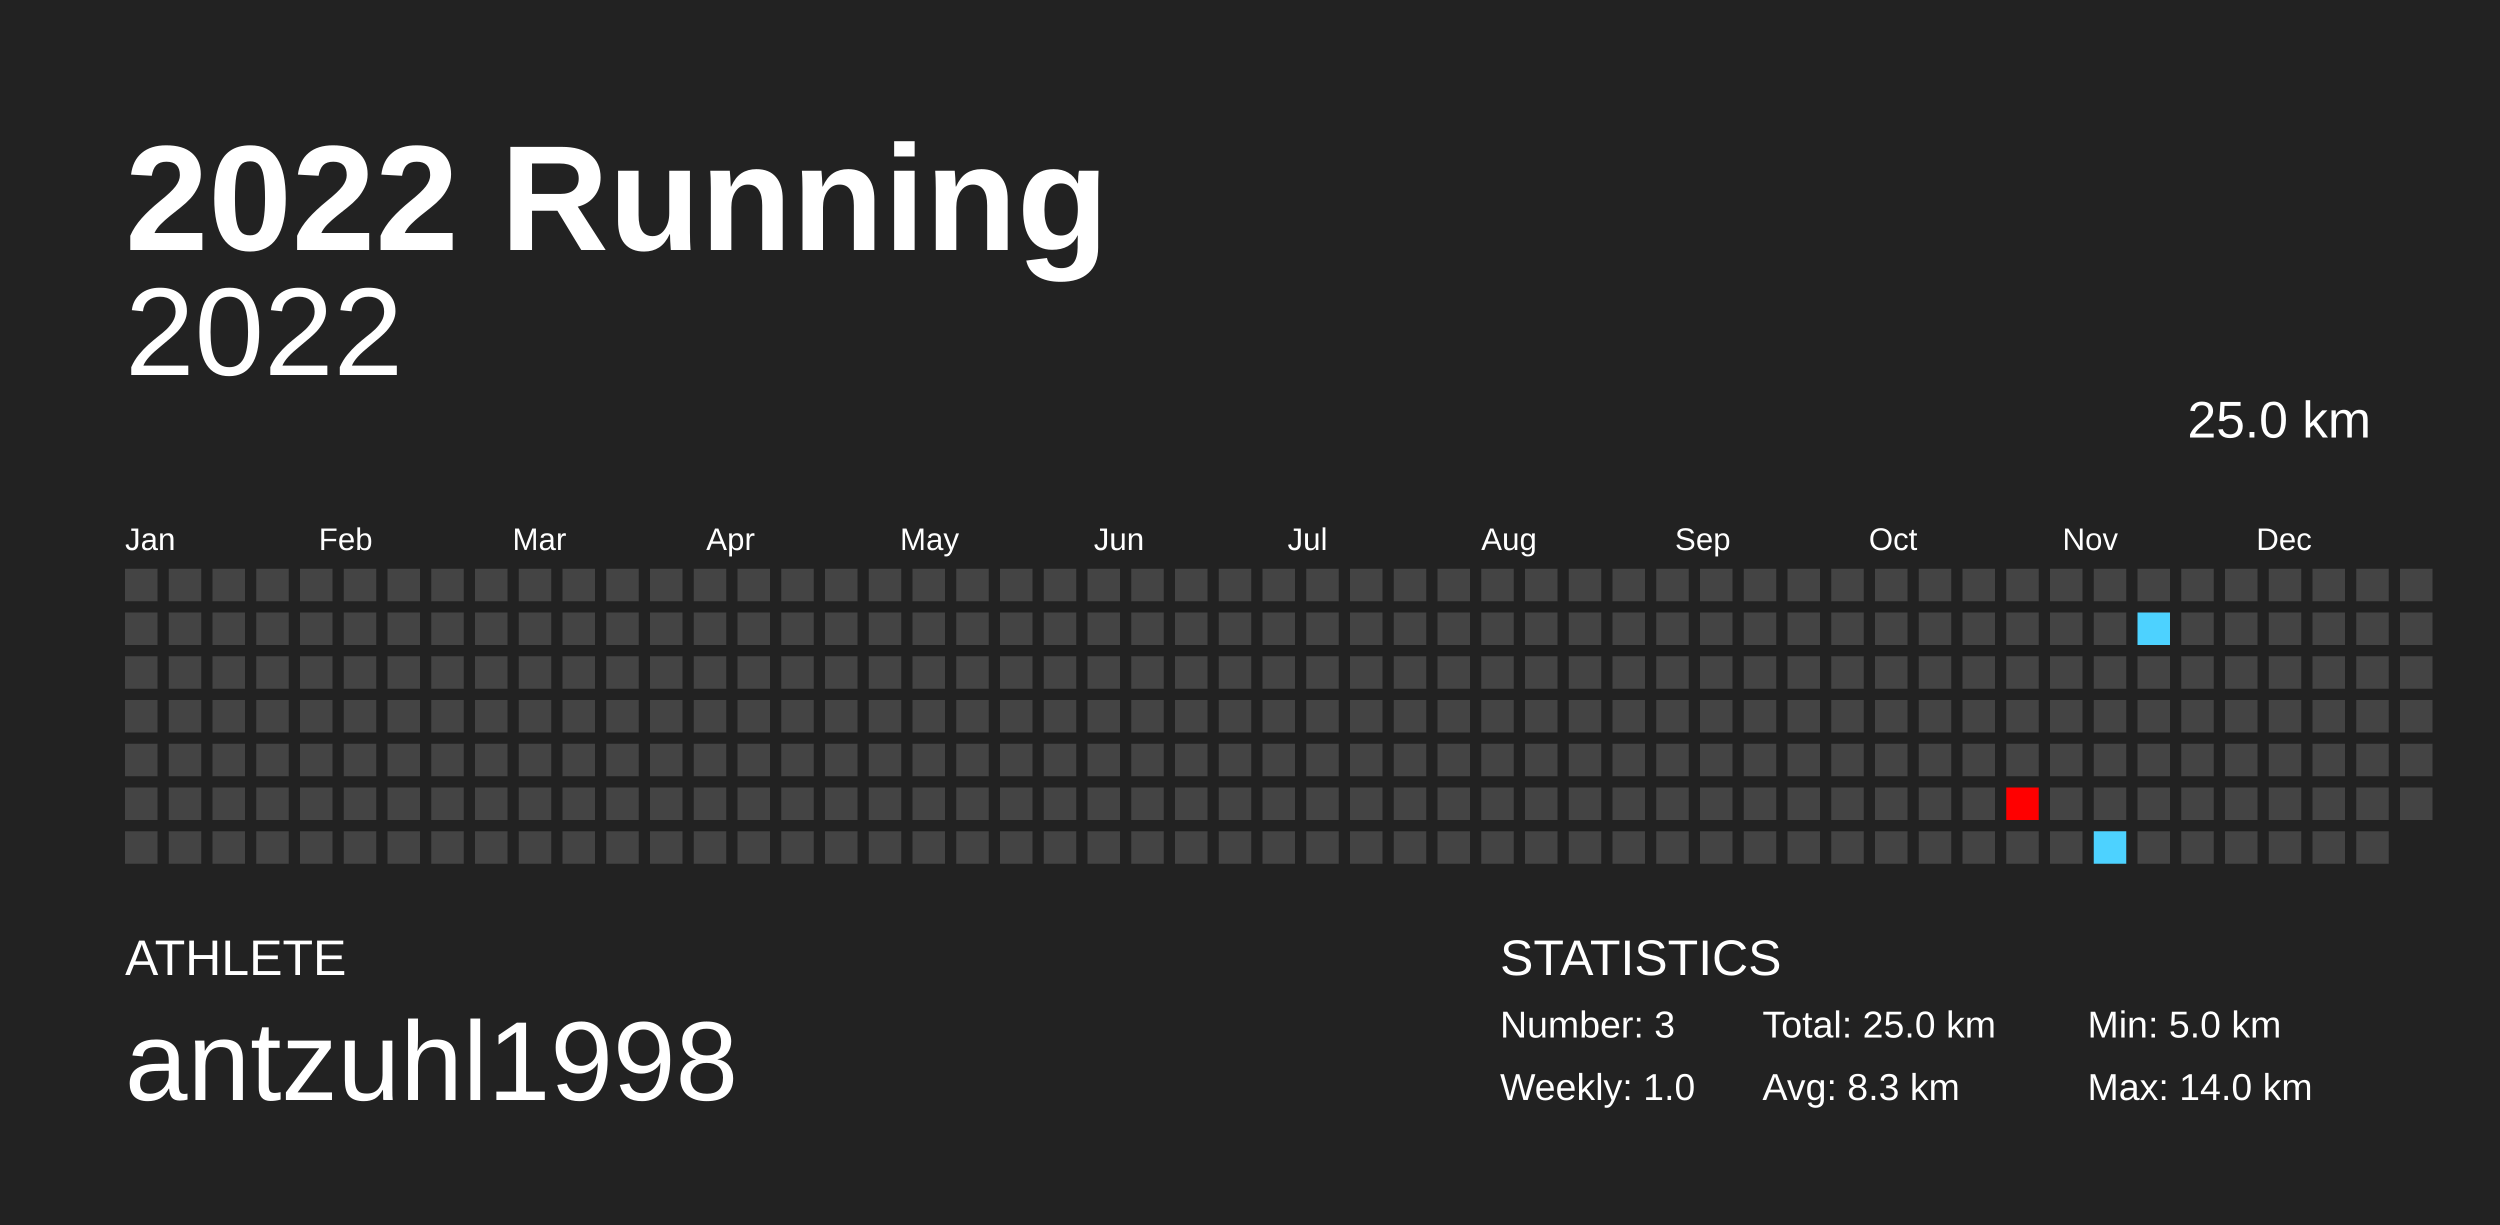
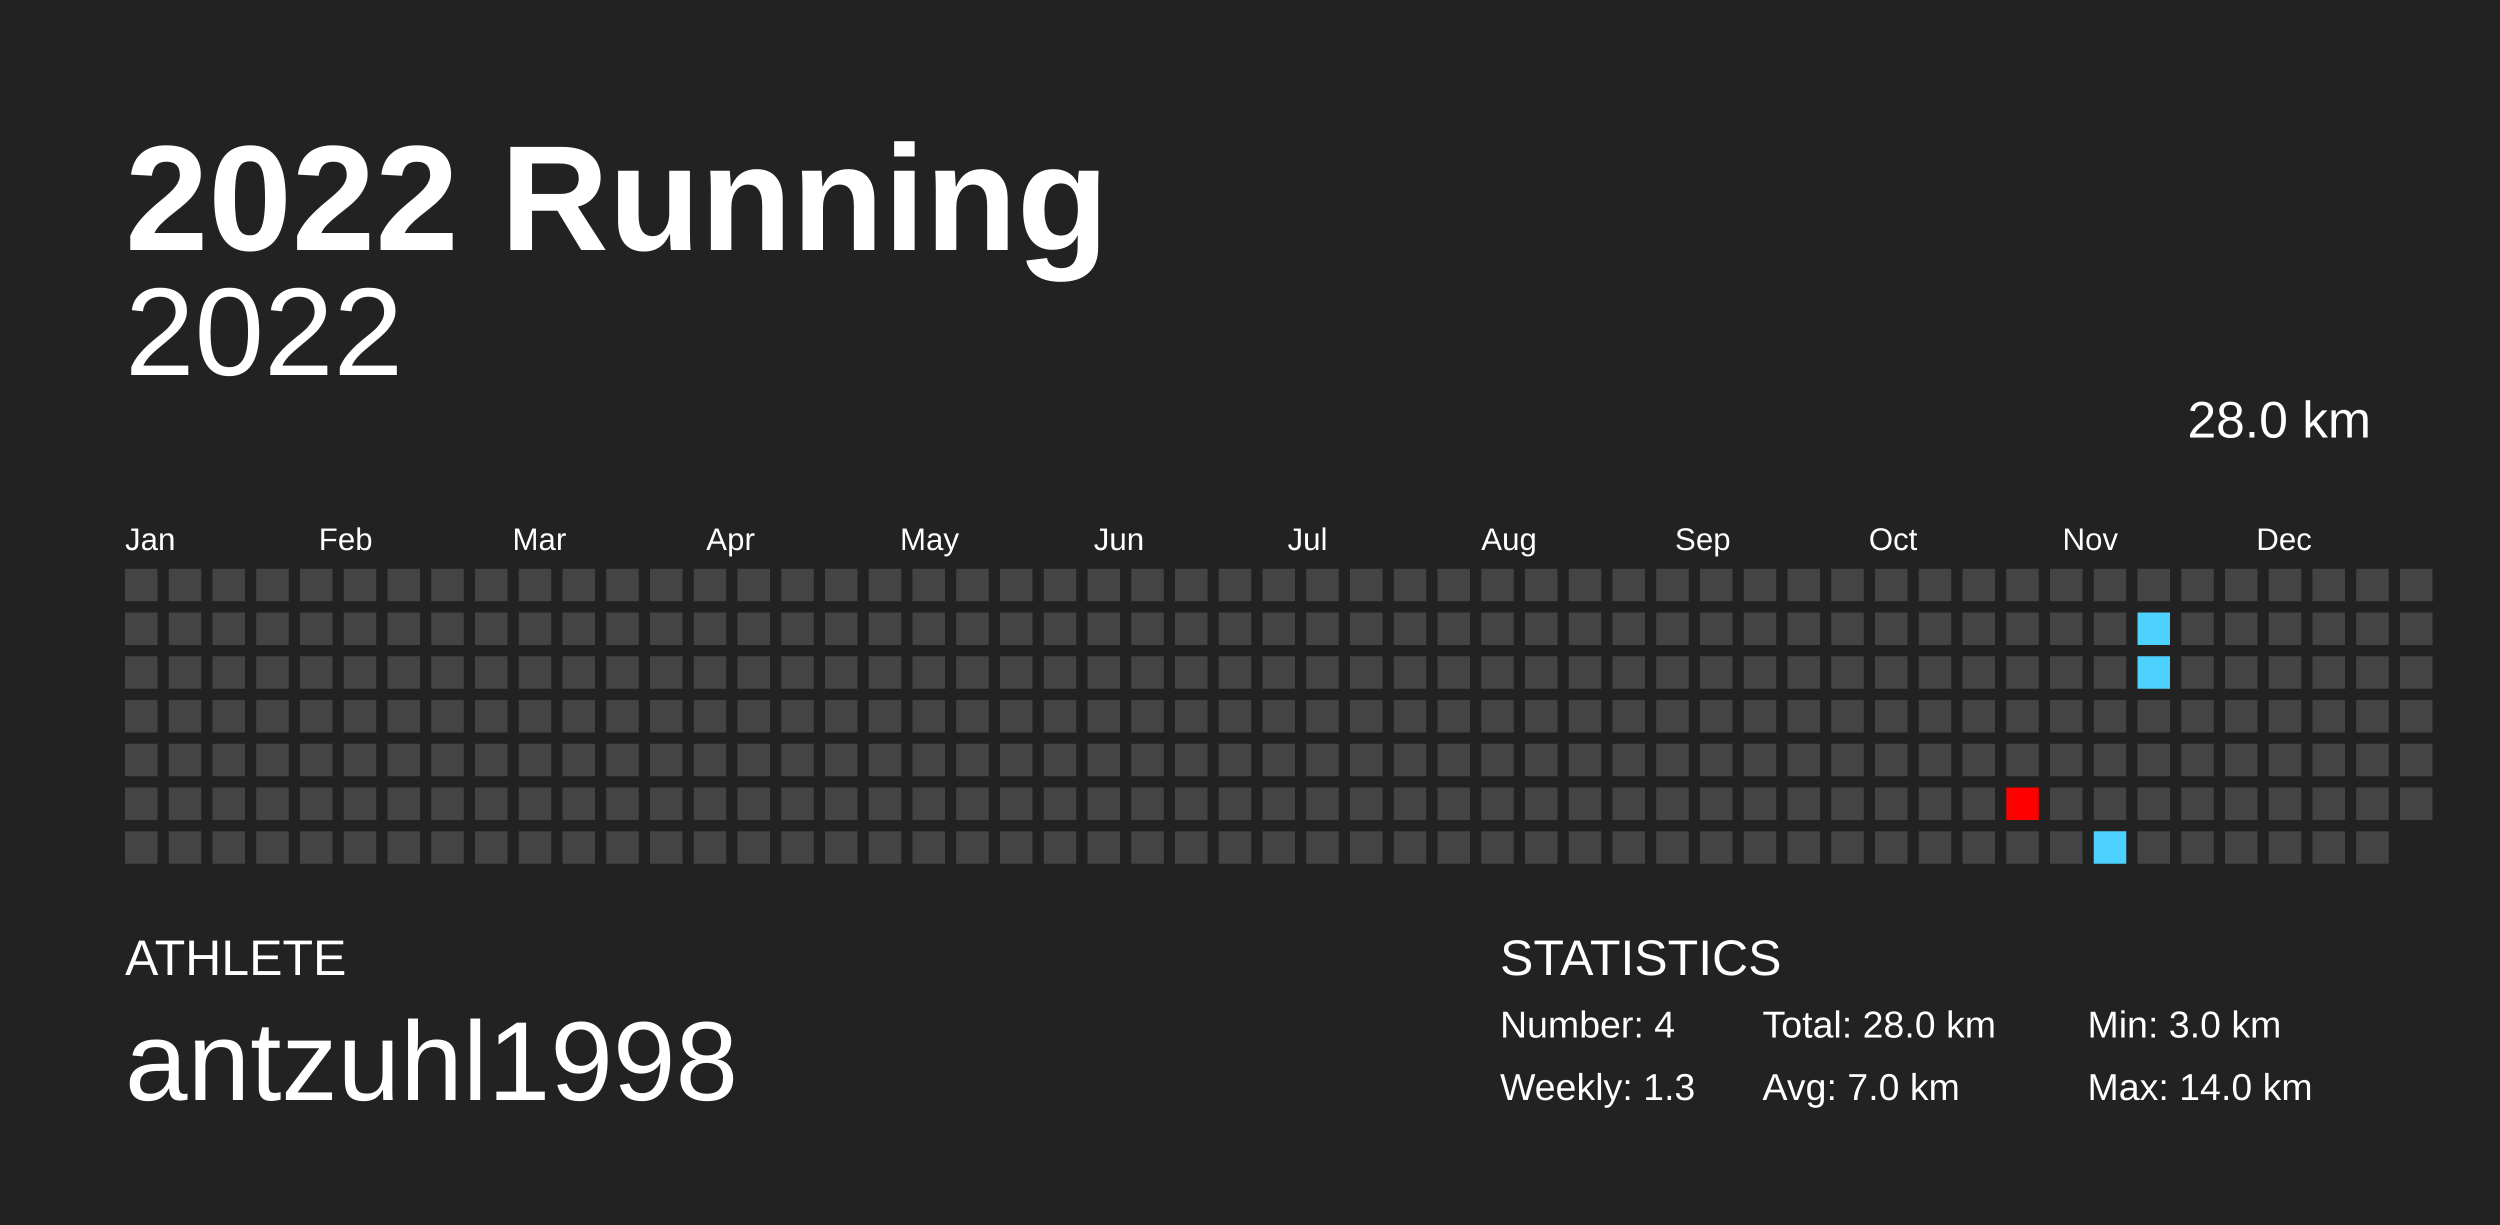
<svg xmlns="http://www.w3.org/2000/svg" baseProfile="full" height="98mm" version="1.1" viewBox="0,0,200,98" width="200mm">
  <defs />
  <rect fill="#222222" height="98" width="200" x="0" y="0" />
  <text fill="#FFFFFF" style="font-size:12px; font-family:Arial; font-weight:bold;" x="10" y="20">2022 Running</text>
  <text fill="#FFFFFF" style="font-size:4px; font-family:Arial" x="10" y="78">ATHLETE</text>
  <text fill="#FFFFFF" style="font-size:9px; font-family:Arial" x="10" y="88">antzuhl1998</text>
  <text fill="#FFFFFF" style="font-size:4px; font-family:Arial" x="120" y="78">STATISTICS</text>
-   <text fill="#FFFFFF" style="font-size:3px; font-family:Arial" x="120" y="83">Number: 3</text>
-   <text fill="#FFFFFF" style="font-size:3px; font-family:Arial" x="120" y="88">Weekly: 1.0</text>
-   <text fill="#FFFFFF" style="font-size:3px; font-family:Arial" x="141" y="83">Total: 25.0 km</text>
-   <text fill="#FFFFFF" style="font-size:3px; font-family:Arial" x="141" y="88">Avg: 8.3 km</text>
-   <text fill="#FFFFFF" style="font-size:3px; font-family:Arial" x="167" y="83">Min: 5.0 km</text>
+   <text fill="#FFFFFF" style="font-size:3px; font-family:Arial" x="120" y="83">Number: 4</text>
+   <text fill="#FFFFFF" style="font-size:3px; font-family:Arial" x="120" y="88">Weekly: 1.3</text>
+   <text fill="#FFFFFF" style="font-size:3px; font-family:Arial" x="141" y="83">Total: 28.0 km</text>
+   <text fill="#FFFFFF" style="font-size:3px; font-family:Arial" x="141" y="88">Avg: 7.0 km</text>
+   <text fill="#FFFFFF" style="font-size:3px; font-family:Arial" x="167" y="83">Min: 3.0 km</text>
  <text fill="#FFFFFF" style="font-size:3px; font-family:Arial" x="167" y="88">Max: 14.0 km</text>
  <text alignment-baseline="hanging" fill="#FFFFFF" style="font-size:10.0px; font-family:Arial;" x="10" y="30">2022</text>
-   <text alignment-baseline="hanging" fill="#FFFFFF" style="font-size:4.125px; font-family:Arial;" x="175" y="35">25.0 km</text>
+   <text alignment-baseline="hanging" fill="#FFFFFF" style="font-size:4.125px; font-family:Arial;" x="175" y="35">28.0 km</text>
  <text fill="#FFFFFF" style="font-size:2.5px; font-family:Arial" x="10.0" y="44">Jan</text>
  <text fill="#FFFFFF" style="font-size:2.5px; font-family:Arial" x="25.5" y="44">Feb</text>
  <text fill="#FFFFFF" style="font-size:2.5px; font-family:Arial" x="41.0" y="44">Mar</text>
  <text fill="#FFFFFF" style="font-size:2.5px; font-family:Arial" x="56.5" y="44">Apr</text>
  <text fill="#FFFFFF" style="font-size:2.5px; font-family:Arial" x="72.0" y="44">May</text>
  <text fill="#FFFFFF" style="font-size:2.5px; font-family:Arial" x="87.5" y="44">Jun</text>
  <text fill="#FFFFFF" style="font-size:2.5px; font-family:Arial" x="103.0" y="44">Jul</text>
  <text fill="#FFFFFF" style="font-size:2.5px; font-family:Arial" x="118.5" y="44">Aug</text>
  <text fill="#FFFFFF" style="font-size:2.5px; font-family:Arial" x="134.0" y="44">Sep</text>
  <text fill="#FFFFFF" style="font-size:2.5px; font-family:Arial" x="149.5" y="44">Oct</text>
  <text fill="#FFFFFF" style="font-size:2.5px; font-family:Arial" x="165.0" y="44">Nov</text>
  <text fill="#FFFFFF" style="font-size:2.5px; font-family:Arial" x="180.5" y="44">Dec</text>
  <rect fill="#444444" height="2.6" width="2.6" x="10.0" y="45.5" />
  <rect fill="#444444" height="2.6" width="2.6" x="10.0" y="49.0" />
  <rect fill="#444444" height="2.6" width="2.6" x="10.0" y="52.5" />
  <rect fill="#444444" height="2.6" width="2.6" x="10.0" y="56.0" />
  <rect fill="#444444" height="2.6" width="2.6" x="10.0" y="59.5" />
  <rect fill="#444444" height="2.6" width="2.6" x="10.0" y="63.0" />
  <rect fill="#444444" height="2.6" width="2.6" x="10.0" y="66.5" />
  <rect fill="#444444" height="2.6" width="2.6" x="13.5" y="45.5" />
  <rect fill="#444444" height="2.6" width="2.6" x="13.5" y="49.0" />
  <rect fill="#444444" height="2.6" width="2.6" x="13.5" y="52.5" />
  <rect fill="#444444" height="2.6" width="2.6" x="13.5" y="56.0" />
  <rect fill="#444444" height="2.6" width="2.6" x="13.5" y="59.5" />
  <rect fill="#444444" height="2.6" width="2.6" x="13.5" y="63.0" />
  <rect fill="#444444" height="2.6" width="2.6" x="13.5" y="66.5" />
  <rect fill="#444444" height="2.6" width="2.6" x="17.0" y="45.5" />
  <rect fill="#444444" height="2.6" width="2.6" x="17.0" y="49.0" />
  <rect fill="#444444" height="2.6" width="2.6" x="17.0" y="52.5" />
  <rect fill="#444444" height="2.6" width="2.6" x="17.0" y="56.0" />
  <rect fill="#444444" height="2.6" width="2.6" x="17.0" y="59.5" />
  <rect fill="#444444" height="2.6" width="2.6" x="17.0" y="63.0" />
  <rect fill="#444444" height="2.6" width="2.6" x="17.0" y="66.5" />
  <rect fill="#444444" height="2.6" width="2.6" x="20.5" y="45.5" />
  <rect fill="#444444" height="2.6" width="2.6" x="20.5" y="49.0" />
  <rect fill="#444444" height="2.6" width="2.6" x="20.5" y="52.5" />
  <rect fill="#444444" height="2.6" width="2.6" x="20.5" y="56.0" />
  <rect fill="#444444" height="2.6" width="2.6" x="20.5" y="59.5" />
  <rect fill="#444444" height="2.6" width="2.6" x="20.5" y="63.0" />
  <rect fill="#444444" height="2.6" width="2.6" x="20.5" y="66.5" />
  <rect fill="#444444" height="2.6" width="2.6" x="24.0" y="45.5" />
  <rect fill="#444444" height="2.6" width="2.6" x="24.0" y="49.0" />
  <rect fill="#444444" height="2.6" width="2.6" x="24.0" y="52.5" />
  <rect fill="#444444" height="2.6" width="2.6" x="24.0" y="56.0" />
  <rect fill="#444444" height="2.6" width="2.6" x="24.0" y="59.5" />
  <rect fill="#444444" height="2.6" width="2.6" x="24.0" y="63.0" />
  <rect fill="#444444" height="2.6" width="2.6" x="24.0" y="66.5" />
  <rect fill="#444444" height="2.6" width="2.6" x="27.5" y="45.5" />
  <rect fill="#444444" height="2.6" width="2.6" x="27.5" y="49.0" />
  <rect fill="#444444" height="2.6" width="2.6" x="27.5" y="52.5" />
  <rect fill="#444444" height="2.6" width="2.6" x="27.5" y="56.0" />
  <rect fill="#444444" height="2.6" width="2.6" x="27.5" y="59.5" />
  <rect fill="#444444" height="2.6" width="2.6" x="27.5" y="63.0" />
  <rect fill="#444444" height="2.6" width="2.6" x="27.5" y="66.5" />
  <rect fill="#444444" height="2.6" width="2.6" x="31.0" y="45.5" />
  <rect fill="#444444" height="2.6" width="2.6" x="31.0" y="49.0" />
  <rect fill="#444444" height="2.6" width="2.6" x="31.0" y="52.5" />
  <rect fill="#444444" height="2.6" width="2.6" x="31.0" y="56.0" />
  <rect fill="#444444" height="2.6" width="2.6" x="31.0" y="59.5" />
  <rect fill="#444444" height="2.6" width="2.6" x="31.0" y="63.0" />
  <rect fill="#444444" height="2.6" width="2.6" x="31.0" y="66.5" />
  <rect fill="#444444" height="2.6" width="2.6" x="34.5" y="45.5" />
  <rect fill="#444444" height="2.6" width="2.6" x="34.5" y="49.0" />
  <rect fill="#444444" height="2.6" width="2.6" x="34.5" y="52.5" />
  <rect fill="#444444" height="2.6" width="2.6" x="34.5" y="56.0" />
  <rect fill="#444444" height="2.6" width="2.6" x="34.5" y="59.5" />
  <rect fill="#444444" height="2.6" width="2.6" x="34.5" y="63.0" />
  <rect fill="#444444" height="2.6" width="2.6" x="34.5" y="66.5" />
  <rect fill="#444444" height="2.6" width="2.6" x="38.0" y="45.5" />
  <rect fill="#444444" height="2.6" width="2.6" x="38.0" y="49.0" />
  <rect fill="#444444" height="2.6" width="2.6" x="38.0" y="52.5" />
  <rect fill="#444444" height="2.6" width="2.6" x="38.0" y="56.0" />
  <rect fill="#444444" height="2.6" width="2.6" x="38.0" y="59.5" />
  <rect fill="#444444" height="2.6" width="2.6" x="38.0" y="63.0" />
  <rect fill="#444444" height="2.6" width="2.6" x="38.0" y="66.5" />
  <rect fill="#444444" height="2.6" width="2.6" x="41.5" y="45.5" />
  <rect fill="#444444" height="2.6" width="2.6" x="41.5" y="49.0" />
  <rect fill="#444444" height="2.6" width="2.6" x="41.5" y="52.5" />
  <rect fill="#444444" height="2.6" width="2.6" x="41.5" y="56.0" />
  <rect fill="#444444" height="2.6" width="2.6" x="41.5" y="59.5" />
  <rect fill="#444444" height="2.6" width="2.6" x="41.5" y="63.0" />
  <rect fill="#444444" height="2.6" width="2.6" x="41.5" y="66.5" />
  <rect fill="#444444" height="2.6" width="2.6" x="45.0" y="45.5" />
  <rect fill="#444444" height="2.6" width="2.6" x="45.0" y="49.0" />
  <rect fill="#444444" height="2.6" width="2.6" x="45.0" y="52.5" />
  <rect fill="#444444" height="2.6" width="2.6" x="45.0" y="56.0" />
  <rect fill="#444444" height="2.6" width="2.6" x="45.0" y="59.5" />
  <rect fill="#444444" height="2.6" width="2.6" x="45.0" y="63.0" />
  <rect fill="#444444" height="2.6" width="2.6" x="45.0" y="66.5" />
  <rect fill="#444444" height="2.6" width="2.6" x="48.5" y="45.5" />
  <rect fill="#444444" height="2.6" width="2.6" x="48.5" y="49.0" />
  <rect fill="#444444" height="2.6" width="2.6" x="48.5" y="52.5" />
  <rect fill="#444444" height="2.6" width="2.6" x="48.5" y="56.0" />
  <rect fill="#444444" height="2.6" width="2.6" x="48.5" y="59.5" />
  <rect fill="#444444" height="2.6" width="2.6" x="48.5" y="63.0" />
  <rect fill="#444444" height="2.6" width="2.6" x="48.5" y="66.5" />
  <rect fill="#444444" height="2.6" width="2.6" x="52.0" y="45.5" />
  <rect fill="#444444" height="2.6" width="2.6" x="52.0" y="49.0" />
  <rect fill="#444444" height="2.6" width="2.6" x="52.0" y="52.5" />
  <rect fill="#444444" height="2.6" width="2.6" x="52.0" y="56.0" />
  <rect fill="#444444" height="2.6" width="2.6" x="52.0" y="59.5" />
  <rect fill="#444444" height="2.6" width="2.6" x="52.0" y="63.0" />
  <rect fill="#444444" height="2.6" width="2.6" x="52.0" y="66.5" />
  <rect fill="#444444" height="2.6" width="2.6" x="55.5" y="45.5" />
  <rect fill="#444444" height="2.6" width="2.6" x="55.5" y="49.0" />
  <rect fill="#444444" height="2.6" width="2.6" x="55.5" y="52.5" />
  <rect fill="#444444" height="2.6" width="2.6" x="55.5" y="56.0" />
  <rect fill="#444444" height="2.6" width="2.6" x="55.5" y="59.5" />
  <rect fill="#444444" height="2.6" width="2.6" x="55.5" y="63.0" />
  <rect fill="#444444" height="2.6" width="2.6" x="55.5" y="66.5" />
  <rect fill="#444444" height="2.6" width="2.6" x="59.0" y="45.5" />
  <rect fill="#444444" height="2.6" width="2.6" x="59.0" y="49.0" />
  <rect fill="#444444" height="2.6" width="2.6" x="59.0" y="52.5" />
  <rect fill="#444444" height="2.6" width="2.6" x="59.0" y="56.0" />
  <rect fill="#444444" height="2.6" width="2.6" x="59.0" y="59.5" />
  <rect fill="#444444" height="2.6" width="2.6" x="59.0" y="63.0" />
  <rect fill="#444444" height="2.6" width="2.6" x="59.0" y="66.5" />
  <rect fill="#444444" height="2.6" width="2.6" x="62.5" y="45.5" />
  <rect fill="#444444" height="2.6" width="2.6" x="62.5" y="49.0" />
  <rect fill="#444444" height="2.6" width="2.6" x="62.5" y="52.5" />
  <rect fill="#444444" height="2.6" width="2.6" x="62.5" y="56.0" />
  <rect fill="#444444" height="2.6" width="2.6" x="62.5" y="59.5" />
  <rect fill="#444444" height="2.6" width="2.6" x="62.5" y="63.0" />
  <rect fill="#444444" height="2.6" width="2.6" x="62.5" y="66.5" />
  <rect fill="#444444" height="2.6" width="2.6" x="66.0" y="45.5" />
  <rect fill="#444444" height="2.6" width="2.6" x="66.0" y="49.0" />
  <rect fill="#444444" height="2.6" width="2.6" x="66.0" y="52.5" />
  <rect fill="#444444" height="2.6" width="2.6" x="66.0" y="56.0" />
  <rect fill="#444444" height="2.6" width="2.6" x="66.0" y="59.5" />
  <rect fill="#444444" height="2.6" width="2.6" x="66.0" y="63.0" />
  <rect fill="#444444" height="2.6" width="2.6" x="66.0" y="66.5" />
  <rect fill="#444444" height="2.6" width="2.6" x="69.5" y="45.5" />
  <rect fill="#444444" height="2.6" width="2.6" x="69.5" y="49.0" />
  <rect fill="#444444" height="2.6" width="2.6" x="69.5" y="52.5" />
  <rect fill="#444444" height="2.6" width="2.6" x="69.5" y="56.0" />
  <rect fill="#444444" height="2.6" width="2.6" x="69.5" y="59.5" />
  <rect fill="#444444" height="2.6" width="2.6" x="69.5" y="63.0" />
  <rect fill="#444444" height="2.6" width="2.6" x="69.5" y="66.5" />
  <rect fill="#444444" height="2.6" width="2.6" x="73.0" y="45.5" />
  <rect fill="#444444" height="2.6" width="2.6" x="73.0" y="49.0" />
  <rect fill="#444444" height="2.6" width="2.6" x="73.0" y="52.5" />
  <rect fill="#444444" height="2.6" width="2.6" x="73.0" y="56.0" />
  <rect fill="#444444" height="2.6" width="2.6" x="73.0" y="59.5" />
  <rect fill="#444444" height="2.6" width="2.6" x="73.0" y="63.0" />
  <rect fill="#444444" height="2.6" width="2.6" x="73.0" y="66.5" />
  <rect fill="#444444" height="2.6" width="2.6" x="76.5" y="45.5" />
  <rect fill="#444444" height="2.6" width="2.6" x="76.5" y="49.0" />
  <rect fill="#444444" height="2.6" width="2.6" x="76.5" y="52.5" />
  <rect fill="#444444" height="2.6" width="2.6" x="76.5" y="56.0" />
  <rect fill="#444444" height="2.6" width="2.6" x="76.5" y="59.5" />
  <rect fill="#444444" height="2.6" width="2.6" x="76.5" y="63.0" />
  <rect fill="#444444" height="2.6" width="2.6" x="76.5" y="66.5" />
  <rect fill="#444444" height="2.6" width="2.6" x="80.0" y="45.5" />
  <rect fill="#444444" height="2.6" width="2.6" x="80.0" y="49.0" />
  <rect fill="#444444" height="2.6" width="2.6" x="80.0" y="52.5" />
  <rect fill="#444444" height="2.6" width="2.6" x="80.0" y="56.0" />
  <rect fill="#444444" height="2.6" width="2.6" x="80.0" y="59.5" />
  <rect fill="#444444" height="2.6" width="2.6" x="80.0" y="63.0" />
  <rect fill="#444444" height="2.6" width="2.6" x="80.0" y="66.5" />
  <rect fill="#444444" height="2.6" width="2.6" x="83.5" y="45.5" />
  <rect fill="#444444" height="2.6" width="2.6" x="83.5" y="49.0" />
  <rect fill="#444444" height="2.6" width="2.6" x="83.5" y="52.5" />
  <rect fill="#444444" height="2.6" width="2.6" x="83.5" y="56.0" />
  <rect fill="#444444" height="2.6" width="2.6" x="83.5" y="59.5" />
  <rect fill="#444444" height="2.6" width="2.6" x="83.5" y="63.0" />
  <rect fill="#444444" height="2.6" width="2.6" x="83.5" y="66.5" />
  <rect fill="#444444" height="2.6" width="2.6" x="87.0" y="45.5" />
  <rect fill="#444444" height="2.6" width="2.6" x="87.0" y="49.0" />
  <rect fill="#444444" height="2.6" width="2.6" x="87.0" y="52.5" />
  <rect fill="#444444" height="2.6" width="2.6" x="87.0" y="56.0" />
  <rect fill="#444444" height="2.6" width="2.6" x="87.0" y="59.5" />
  <rect fill="#444444" height="2.6" width="2.6" x="87.0" y="63.0" />
  <rect fill="#444444" height="2.6" width="2.6" x="87.0" y="66.5" />
  <rect fill="#444444" height="2.6" width="2.6" x="90.5" y="45.5" />
  <rect fill="#444444" height="2.6" width="2.6" x="90.5" y="49.0" />
  <rect fill="#444444" height="2.6" width="2.6" x="90.5" y="52.5" />
  <rect fill="#444444" height="2.6" width="2.6" x="90.5" y="56.0" />
  <rect fill="#444444" height="2.6" width="2.6" x="90.5" y="59.5" />
  <rect fill="#444444" height="2.6" width="2.6" x="90.5" y="63.0" />
  <rect fill="#444444" height="2.6" width="2.6" x="90.5" y="66.5" />
  <rect fill="#444444" height="2.6" width="2.6" x="94.0" y="45.5" />
  <rect fill="#444444" height="2.6" width="2.6" x="94.0" y="49.0" />
  <rect fill="#444444" height="2.6" width="2.6" x="94.0" y="52.5" />
  <rect fill="#444444" height="2.6" width="2.6" x="94.0" y="56.0" />
  <rect fill="#444444" height="2.6" width="2.6" x="94.0" y="59.5" />
  <rect fill="#444444" height="2.6" width="2.6" x="94.0" y="63.0" />
  <rect fill="#444444" height="2.6" width="2.6" x="94.0" y="66.5" />
  <rect fill="#444444" height="2.6" width="2.6" x="97.5" y="45.5" />
  <rect fill="#444444" height="2.6" width="2.6" x="97.5" y="49.0" />
  <rect fill="#444444" height="2.6" width="2.6" x="97.5" y="52.5" />
  <rect fill="#444444" height="2.6" width="2.6" x="97.5" y="56.0" />
  <rect fill="#444444" height="2.6" width="2.6" x="97.5" y="59.5" />
  <rect fill="#444444" height="2.6" width="2.6" x="97.5" y="63.0" />
  <rect fill="#444444" height="2.6" width="2.6" x="97.5" y="66.5" />
  <rect fill="#444444" height="2.6" width="2.6" x="101.0" y="45.5" />
  <rect fill="#444444" height="2.6" width="2.6" x="101.0" y="49.0" />
  <rect fill="#444444" height="2.6" width="2.6" x="101.0" y="52.5" />
  <rect fill="#444444" height="2.6" width="2.6" x="101.0" y="56.0" />
  <rect fill="#444444" height="2.6" width="2.6" x="101.0" y="59.5" />
  <rect fill="#444444" height="2.6" width="2.6" x="101.0" y="63.0" />
  <rect fill="#444444" height="2.6" width="2.6" x="101.0" y="66.5" />
  <rect fill="#444444" height="2.6" width="2.6" x="104.5" y="45.5" />
  <rect fill="#444444" height="2.6" width="2.6" x="104.5" y="49.0" />
  <rect fill="#444444" height="2.6" width="2.6" x="104.5" y="52.5" />
  <rect fill="#444444" height="2.6" width="2.6" x="104.5" y="56.0" />
  <rect fill="#444444" height="2.6" width="2.6" x="104.5" y="59.5" />
  <rect fill="#444444" height="2.6" width="2.6" x="104.5" y="63.0" />
  <rect fill="#444444" height="2.6" width="2.6" x="104.5" y="66.5" />
  <rect fill="#444444" height="2.6" width="2.6" x="108.0" y="45.5" />
  <rect fill="#444444" height="2.6" width="2.6" x="108.0" y="49.0" />
  <rect fill="#444444" height="2.6" width="2.6" x="108.0" y="52.5" />
  <rect fill="#444444" height="2.6" width="2.6" x="108.0" y="56.0" />
  <rect fill="#444444" height="2.6" width="2.6" x="108.0" y="59.5" />
  <rect fill="#444444" height="2.6" width="2.6" x="108.0" y="63.0" />
  <rect fill="#444444" height="2.6" width="2.6" x="108.0" y="66.5" />
  <rect fill="#444444" height="2.6" width="2.6" x="111.5" y="45.5" />
  <rect fill="#444444" height="2.6" width="2.6" x="111.5" y="49.0" />
  <rect fill="#444444" height="2.6" width="2.6" x="111.5" y="52.5" />
  <rect fill="#444444" height="2.6" width="2.6" x="111.5" y="56.0" />
  <rect fill="#444444" height="2.6" width="2.6" x="111.5" y="59.5" />
  <rect fill="#444444" height="2.6" width="2.6" x="111.5" y="63.0" />
  <rect fill="#444444" height="2.6" width="2.6" x="111.5" y="66.5" />
  <rect fill="#444444" height="2.6" width="2.6" x="115.0" y="45.5" />
  <rect fill="#444444" height="2.6" width="2.6" x="115.0" y="49.0" />
  <rect fill="#444444" height="2.6" width="2.6" x="115.0" y="52.5" />
  <rect fill="#444444" height="2.6" width="2.6" x="115.0" y="56.0" />
  <rect fill="#444444" height="2.6" width="2.6" x="115.0" y="59.5" />
  <rect fill="#444444" height="2.6" width="2.6" x="115.0" y="63.0" />
  <rect fill="#444444" height="2.6" width="2.6" x="115.0" y="66.5" />
  <rect fill="#444444" height="2.6" width="2.6" x="118.5" y="45.5" />
  <rect fill="#444444" height="2.6" width="2.6" x="118.5" y="49.0" />
  <rect fill="#444444" height="2.6" width="2.6" x="118.5" y="52.5" />
  <rect fill="#444444" height="2.6" width="2.6" x="118.5" y="56.0" />
  <rect fill="#444444" height="2.6" width="2.6" x="118.5" y="59.5" />
  <rect fill="#444444" height="2.6" width="2.6" x="118.5" y="63.0" />
  <rect fill="#444444" height="2.6" width="2.6" x="118.5" y="66.5" />
  <rect fill="#444444" height="2.6" width="2.6" x="122.0" y="45.5" />
  <rect fill="#444444" height="2.6" width="2.6" x="122.0" y="49.0" />
  <rect fill="#444444" height="2.6" width="2.6" x="122.0" y="52.5" />
  <rect fill="#444444" height="2.6" width="2.6" x="122.0" y="56.0" />
  <rect fill="#444444" height="2.6" width="2.6" x="122.0" y="59.5" />
  <rect fill="#444444" height="2.6" width="2.6" x="122.0" y="63.0" />
  <rect fill="#444444" height="2.6" width="2.6" x="122.0" y="66.5" />
  <rect fill="#444444" height="2.6" width="2.6" x="125.5" y="45.5" />
  <rect fill="#444444" height="2.6" width="2.6" x="125.5" y="49.0" />
  <rect fill="#444444" height="2.6" width="2.6" x="125.5" y="52.5" />
  <rect fill="#444444" height="2.6" width="2.6" x="125.5" y="56.0" />
  <rect fill="#444444" height="2.6" width="2.6" x="125.5" y="59.5" />
  <rect fill="#444444" height="2.6" width="2.6" x="125.5" y="63.0" />
  <rect fill="#444444" height="2.6" width="2.6" x="125.5" y="66.5" />
  <rect fill="#444444" height="2.6" width="2.6" x="129.0" y="45.5" />
  <rect fill="#444444" height="2.6" width="2.6" x="129.0" y="49.0" />
  <rect fill="#444444" height="2.6" width="2.6" x="129.0" y="52.5" />
  <rect fill="#444444" height="2.6" width="2.6" x="129.0" y="56.0" />
  <rect fill="#444444" height="2.6" width="2.6" x="129.0" y="59.5" />
  <rect fill="#444444" height="2.6" width="2.6" x="129.0" y="63.0" />
  <rect fill="#444444" height="2.6" width="2.6" x="129.0" y="66.5" />
  <rect fill="#444444" height="2.6" width="2.6" x="132.5" y="45.5" />
  <rect fill="#444444" height="2.6" width="2.6" x="132.5" y="49.0" />
  <rect fill="#444444" height="2.6" width="2.6" x="132.5" y="52.5" />
  <rect fill="#444444" height="2.6" width="2.6" x="132.5" y="56.0" />
  <rect fill="#444444" height="2.6" width="2.6" x="132.5" y="59.5" />
  <rect fill="#444444" height="2.6" width="2.6" x="132.5" y="63.0" />
  <rect fill="#444444" height="2.6" width="2.6" x="132.5" y="66.5" />
  <rect fill="#444444" height="2.6" width="2.6" x="136.0" y="45.5" />
  <rect fill="#444444" height="2.6" width="2.6" x="136.0" y="49.0" />
  <rect fill="#444444" height="2.6" width="2.6" x="136.0" y="52.5" />
  <rect fill="#444444" height="2.6" width="2.6" x="136.0" y="56.0" />
  <rect fill="#444444" height="2.6" width="2.6" x="136.0" y="59.5" />
  <rect fill="#444444" height="2.6" width="2.6" x="136.0" y="63.0" />
  <rect fill="#444444" height="2.6" width="2.6" x="136.0" y="66.5" />
  <rect fill="#444444" height="2.6" width="2.6" x="139.5" y="45.5" />
  <rect fill="#444444" height="2.6" width="2.6" x="139.5" y="49.0" />
  <rect fill="#444444" height="2.6" width="2.6" x="139.5" y="52.5" />
  <rect fill="#444444" height="2.6" width="2.6" x="139.5" y="56.0" />
  <rect fill="#444444" height="2.6" width="2.6" x="139.5" y="59.5" />
  <rect fill="#444444" height="2.6" width="2.6" x="139.5" y="63.0" />
  <rect fill="#444444" height="2.6" width="2.6" x="139.5" y="66.5" />
  <rect fill="#444444" height="2.6" width="2.6" x="143.0" y="45.5" />
  <rect fill="#444444" height="2.6" width="2.6" x="143.0" y="49.0" />
  <rect fill="#444444" height="2.6" width="2.6" x="143.0" y="52.5" />
  <rect fill="#444444" height="2.6" width="2.6" x="143.0" y="56.0" />
  <rect fill="#444444" height="2.6" width="2.6" x="143.0" y="59.5" />
  <rect fill="#444444" height="2.6" width="2.6" x="143.0" y="63.0" />
  <rect fill="#444444" height="2.6" width="2.6" x="143.0" y="66.5" />
  <rect fill="#444444" height="2.6" width="2.6" x="146.5" y="45.5" />
  <rect fill="#444444" height="2.6" width="2.6" x="146.5" y="49.0" />
  <rect fill="#444444" height="2.6" width="2.6" x="146.5" y="52.5" />
  <rect fill="#444444" height="2.6" width="2.6" x="146.5" y="56.0" />
  <rect fill="#444444" height="2.6" width="2.6" x="146.5" y="59.5" />
  <rect fill="#444444" height="2.6" width="2.6" x="146.5" y="63.0" />
  <rect fill="#444444" height="2.6" width="2.6" x="146.5" y="66.5" />
  <rect fill="#444444" height="2.6" width="2.6" x="150.0" y="45.5" />
  <rect fill="#444444" height="2.6" width="2.6" x="150.0" y="49.0" />
  <rect fill="#444444" height="2.6" width="2.6" x="150.0" y="52.5" />
  <rect fill="#444444" height="2.6" width="2.6" x="150.0" y="56.0" />
  <rect fill="#444444" height="2.6" width="2.6" x="150.0" y="59.5" />
  <rect fill="#444444" height="2.6" width="2.6" x="150.0" y="63.0" />
  <rect fill="#444444" height="2.6" width="2.6" x="150.0" y="66.5" />
  <rect fill="#444444" height="2.6" width="2.6" x="153.5" y="45.5" />
  <rect fill="#444444" height="2.6" width="2.6" x="153.5" y="49.0" />
  <rect fill="#444444" height="2.6" width="2.6" x="153.5" y="52.5" />
  <rect fill="#444444" height="2.6" width="2.6" x="153.5" y="56.0" />
  <rect fill="#444444" height="2.6" width="2.6" x="153.5" y="59.5" />
  <rect fill="#444444" height="2.6" width="2.6" x="153.5" y="63.0" />
  <rect fill="#444444" height="2.6" width="2.6" x="153.5" y="66.5" />
  <rect fill="#444444" height="2.6" width="2.6" x="157.0" y="45.5" />
  <rect fill="#444444" height="2.6" width="2.6" x="157.0" y="49.0" />
  <rect fill="#444444" height="2.6" width="2.6" x="157.0" y="52.5" />
  <rect fill="#444444" height="2.6" width="2.6" x="157.0" y="56.0" />
  <rect fill="#444444" height="2.6" width="2.6" x="157.0" y="59.5" />
  <rect fill="#444444" height="2.6" width="2.6" x="157.0" y="63.0" />
  <rect fill="#444444" height="2.6" width="2.6" x="157.0" y="66.5" />
  <rect fill="#444444" height="2.6" width="2.6" x="160.5" y="45.5" />
  <rect fill="#444444" height="2.6" width="2.6" x="160.5" y="49.0" />
  <rect fill="#444444" height="2.6" width="2.6" x="160.5" y="52.5" />
  <rect fill="#444444" height="2.6" width="2.6" x="160.5" y="56.0" />
  <rect fill="#444444" height="2.6" width="2.6" x="160.5" y="59.5" />
  <rect fill="#ff0000" height="2.6" width="2.6" x="160.5" y="63.0" />
  <rect fill="#444444" height="2.6" width="2.6" x="160.5" y="66.5" />
  <rect fill="#444444" height="2.6" width="2.6" x="164.0" y="45.5" />
  <rect fill="#444444" height="2.6" width="2.6" x="164.0" y="49.0" />
  <rect fill="#444444" height="2.6" width="2.6" x="164.0" y="52.5" />
  <rect fill="#444444" height="2.6" width="2.6" x="164.0" y="56.0" />
  <rect fill="#444444" height="2.6" width="2.6" x="164.0" y="59.5" />
  <rect fill="#444444" height="2.6" width="2.6" x="164.0" y="63.0" />
  <rect fill="#444444" height="2.6" width="2.6" x="164.0" y="66.5" />
  <rect fill="#444444" height="2.6" width="2.6" x="167.5" y="45.5" />
  <rect fill="#444444" height="2.6" width="2.6" x="167.5" y="49.0" />
  <rect fill="#444444" height="2.6" width="2.6" x="167.5" y="52.5" />
  <rect fill="#444444" height="2.6" width="2.6" x="167.5" y="56.0" />
  <rect fill="#444444" height="2.6" width="2.6" x="167.5" y="59.5" />
  <rect fill="#444444" height="2.6" width="2.6" x="167.5" y="63.0" />
  <rect fill="#4dd2ff" height="2.6" width="2.6" x="167.5" y="66.5" />
  <rect fill="#444444" height="2.6" width="2.6" x="171.0" y="45.5" />
  <rect fill="#4dd2ff" height="2.6" width="2.6" x="171.0" y="49.0" />
-   <rect fill="#444444" height="2.6" width="2.6" x="171.0" y="52.5" />
+   <rect fill="#4dd2ff" height="2.6" width="2.6" x="171.0" y="52.5" />
  <rect fill="#444444" height="2.6" width="2.6" x="171.0" y="56.0" />
  <rect fill="#444444" height="2.6" width="2.6" x="171.0" y="59.5" />
  <rect fill="#444444" height="2.6" width="2.6" x="171.0" y="63.0" />
  <rect fill="#444444" height="2.6" width="2.6" x="171.0" y="66.5" />
  <rect fill="#444444" height="2.6" width="2.6" x="174.5" y="45.5" />
  <rect fill="#444444" height="2.6" width="2.6" x="174.5" y="49.0" />
  <rect fill="#444444" height="2.6" width="2.6" x="174.5" y="52.5" />
  <rect fill="#444444" height="2.6" width="2.6" x="174.5" y="56.0" />
  <rect fill="#444444" height="2.6" width="2.6" x="174.5" y="59.5" />
  <rect fill="#444444" height="2.6" width="2.6" x="174.5" y="63.0" />
  <rect fill="#444444" height="2.6" width="2.6" x="174.5" y="66.5" />
  <rect fill="#444444" height="2.6" width="2.6" x="178.0" y="45.5" />
  <rect fill="#444444" height="2.6" width="2.6" x="178.0" y="49.0" />
  <rect fill="#444444" height="2.6" width="2.6" x="178.0" y="52.5" />
  <rect fill="#444444" height="2.6" width="2.6" x="178.0" y="56.0" />
  <rect fill="#444444" height="2.6" width="2.6" x="178.0" y="59.5" />
  <rect fill="#444444" height="2.6" width="2.6" x="178.0" y="63.0" />
  <rect fill="#444444" height="2.6" width="2.6" x="178.0" y="66.5" />
  <rect fill="#444444" height="2.6" width="2.6" x="181.5" y="45.5" />
  <rect fill="#444444" height="2.6" width="2.6" x="181.5" y="49.0" />
  <rect fill="#444444" height="2.6" width="2.6" x="181.5" y="52.5" />
  <rect fill="#444444" height="2.6" width="2.6" x="181.5" y="56.0" />
  <rect fill="#444444" height="2.6" width="2.6" x="181.5" y="59.5" />
  <rect fill="#444444" height="2.6" width="2.6" x="181.5" y="63.0" />
  <rect fill="#444444" height="2.6" width="2.6" x="181.5" y="66.5" />
  <rect fill="#444444" height="2.6" width="2.6" x="185.0" y="45.5" />
  <rect fill="#444444" height="2.6" width="2.6" x="185.0" y="49.0" />
  <rect fill="#444444" height="2.6" width="2.6" x="185.0" y="52.5" />
  <rect fill="#444444" height="2.6" width="2.6" x="185.0" y="56.0" />
  <rect fill="#444444" height="2.6" width="2.6" x="185.0" y="59.5" />
  <rect fill="#444444" height="2.6" width="2.6" x="185.0" y="63.0" />
  <rect fill="#444444" height="2.6" width="2.6" x="185.0" y="66.5" />
  <rect fill="#444444" height="2.6" width="2.6" x="188.5" y="45.5" />
  <rect fill="#444444" height="2.6" width="2.6" x="188.5" y="49.0" />
  <rect fill="#444444" height="2.6" width="2.6" x="188.5" y="52.5" />
  <rect fill="#444444" height="2.6" width="2.6" x="188.5" y="56.0" />
  <rect fill="#444444" height="2.6" width="2.6" x="188.5" y="59.5" />
  <rect fill="#444444" height="2.6" width="2.6" x="188.5" y="63.0" />
  <rect fill="#444444" height="2.6" width="2.6" x="188.5" y="66.5" />
  <rect fill="#444444" height="2.6" width="2.6" x="192.0" y="45.5" />
  <rect fill="#444444" height="2.6" width="2.6" x="192.0" y="49.0" />
  <rect fill="#444444" height="2.6" width="2.6" x="192.0" y="52.5" />
  <rect fill="#444444" height="2.6" width="2.6" x="192.0" y="56.0" />
  <rect fill="#444444" height="2.6" width="2.6" x="192.0" y="59.5" />
  <rect fill="#444444" height="2.6" width="2.6" x="192.0" y="63.0" />
</svg>
